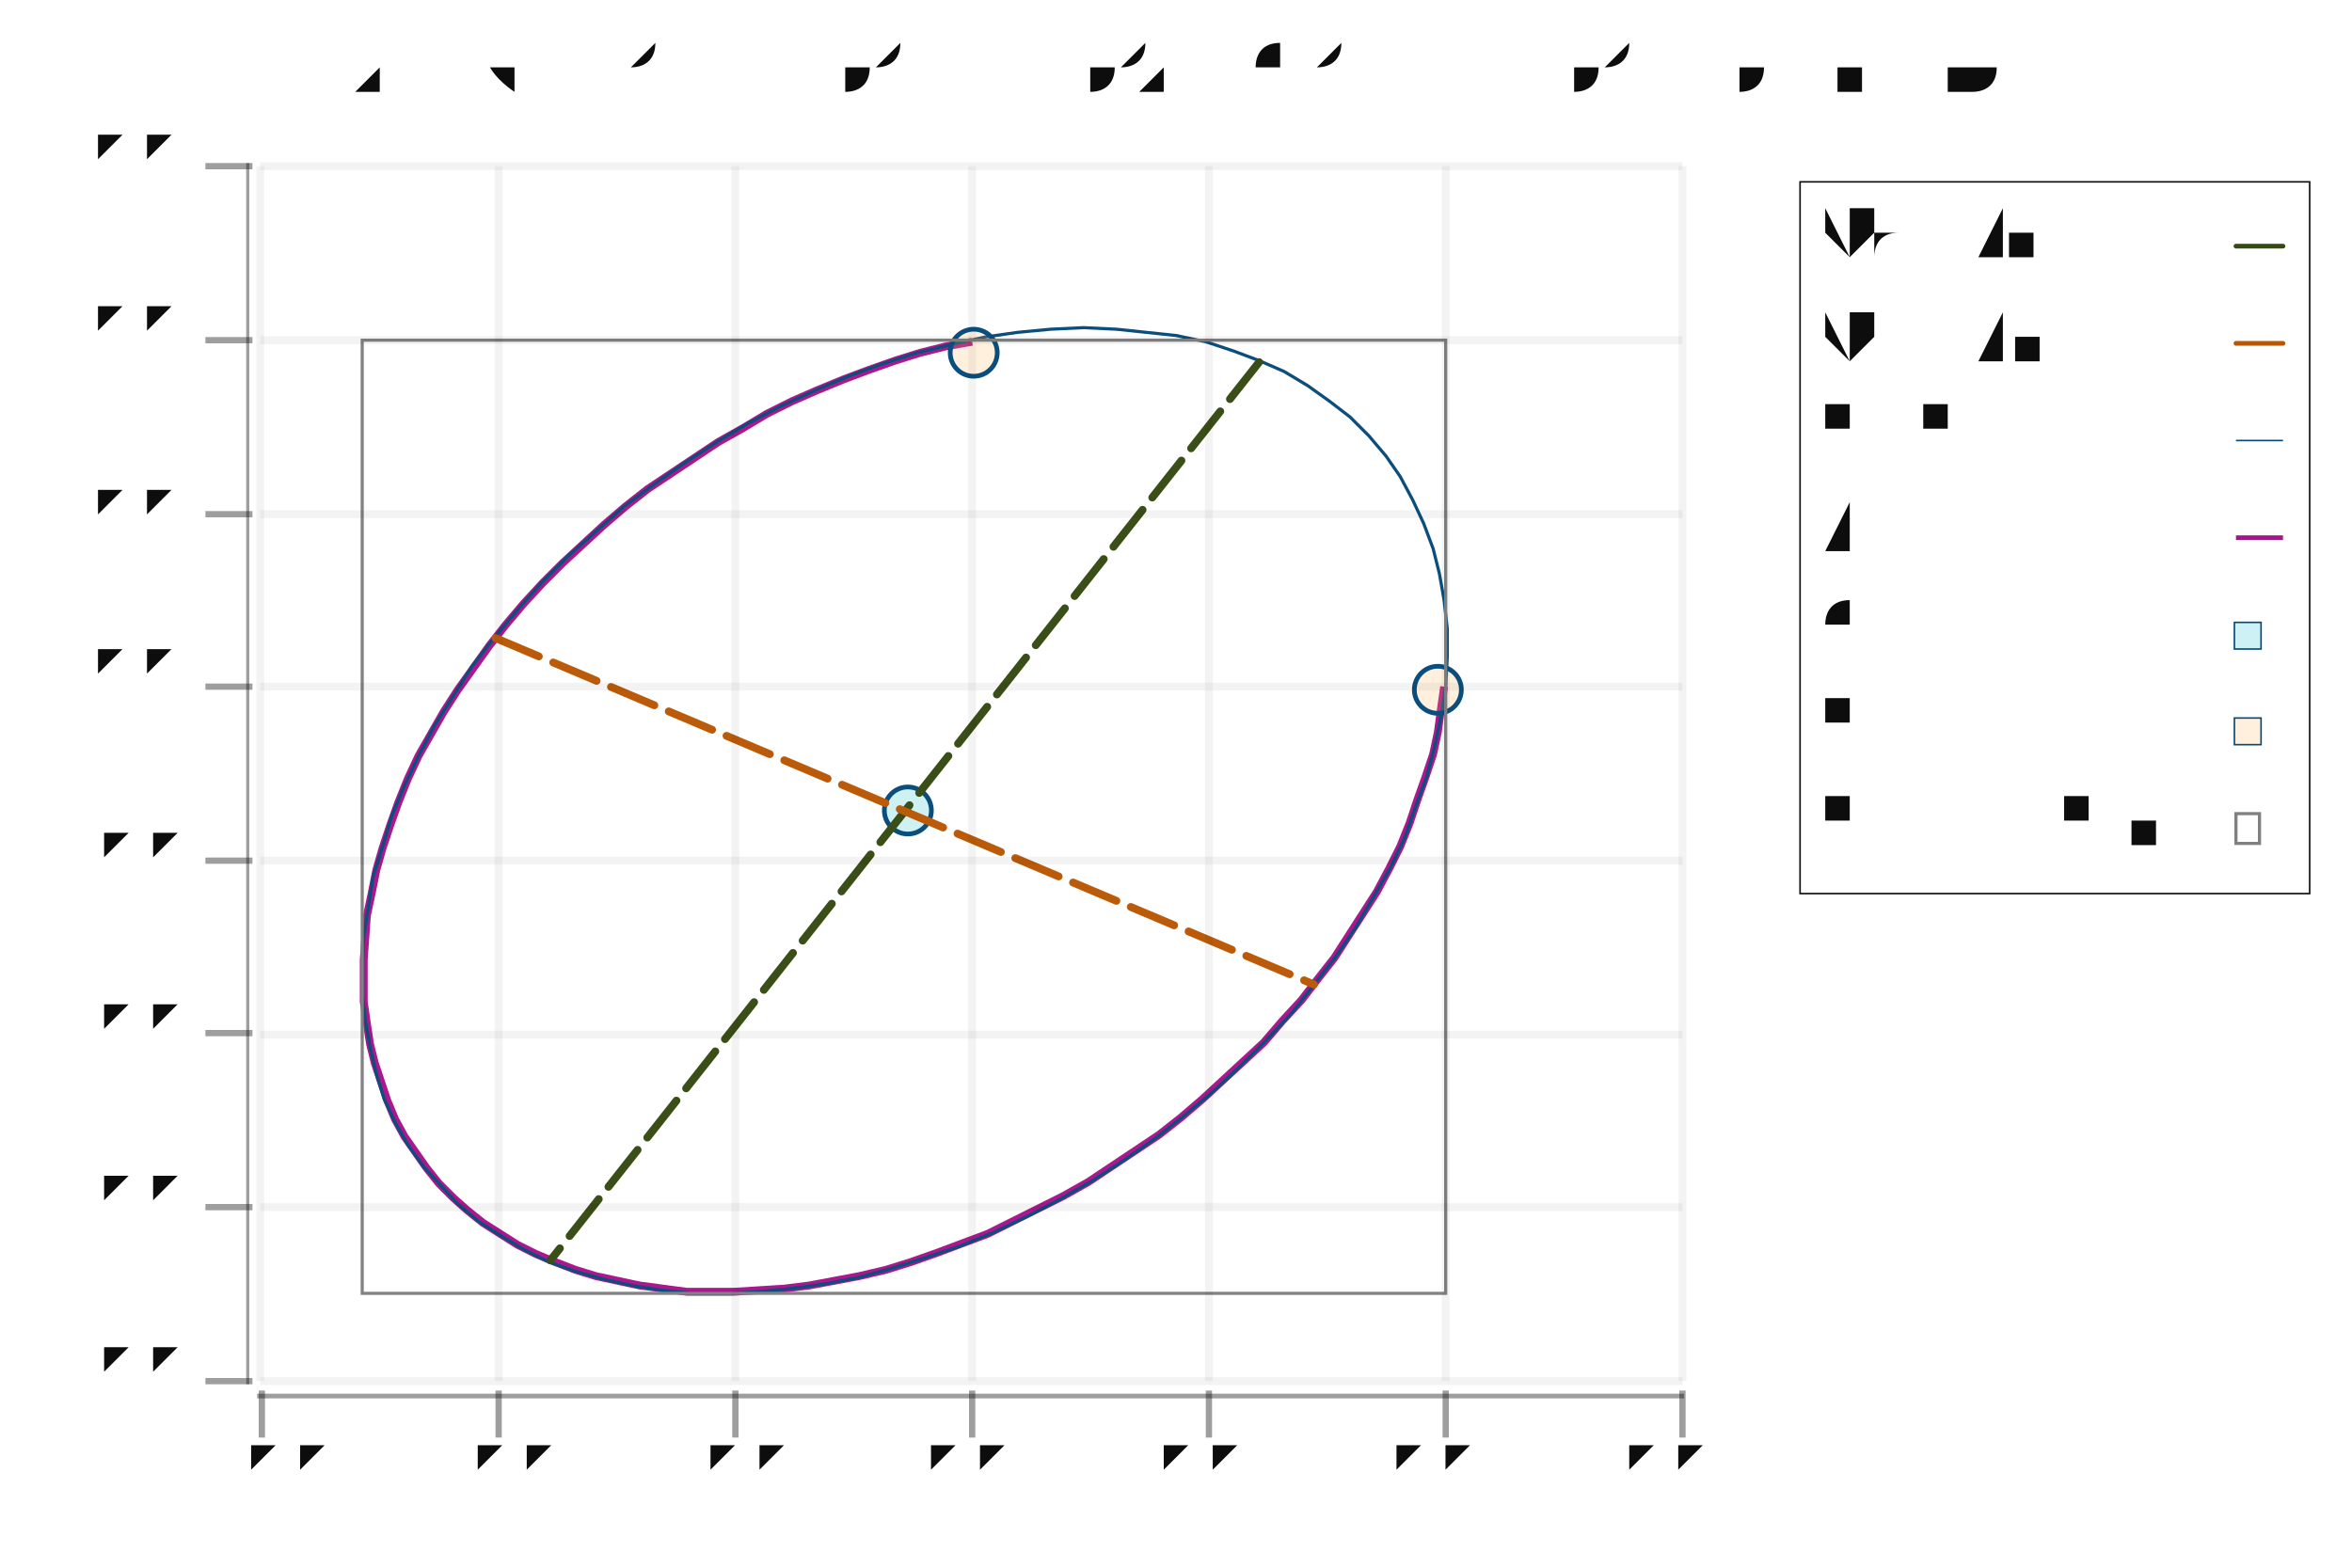
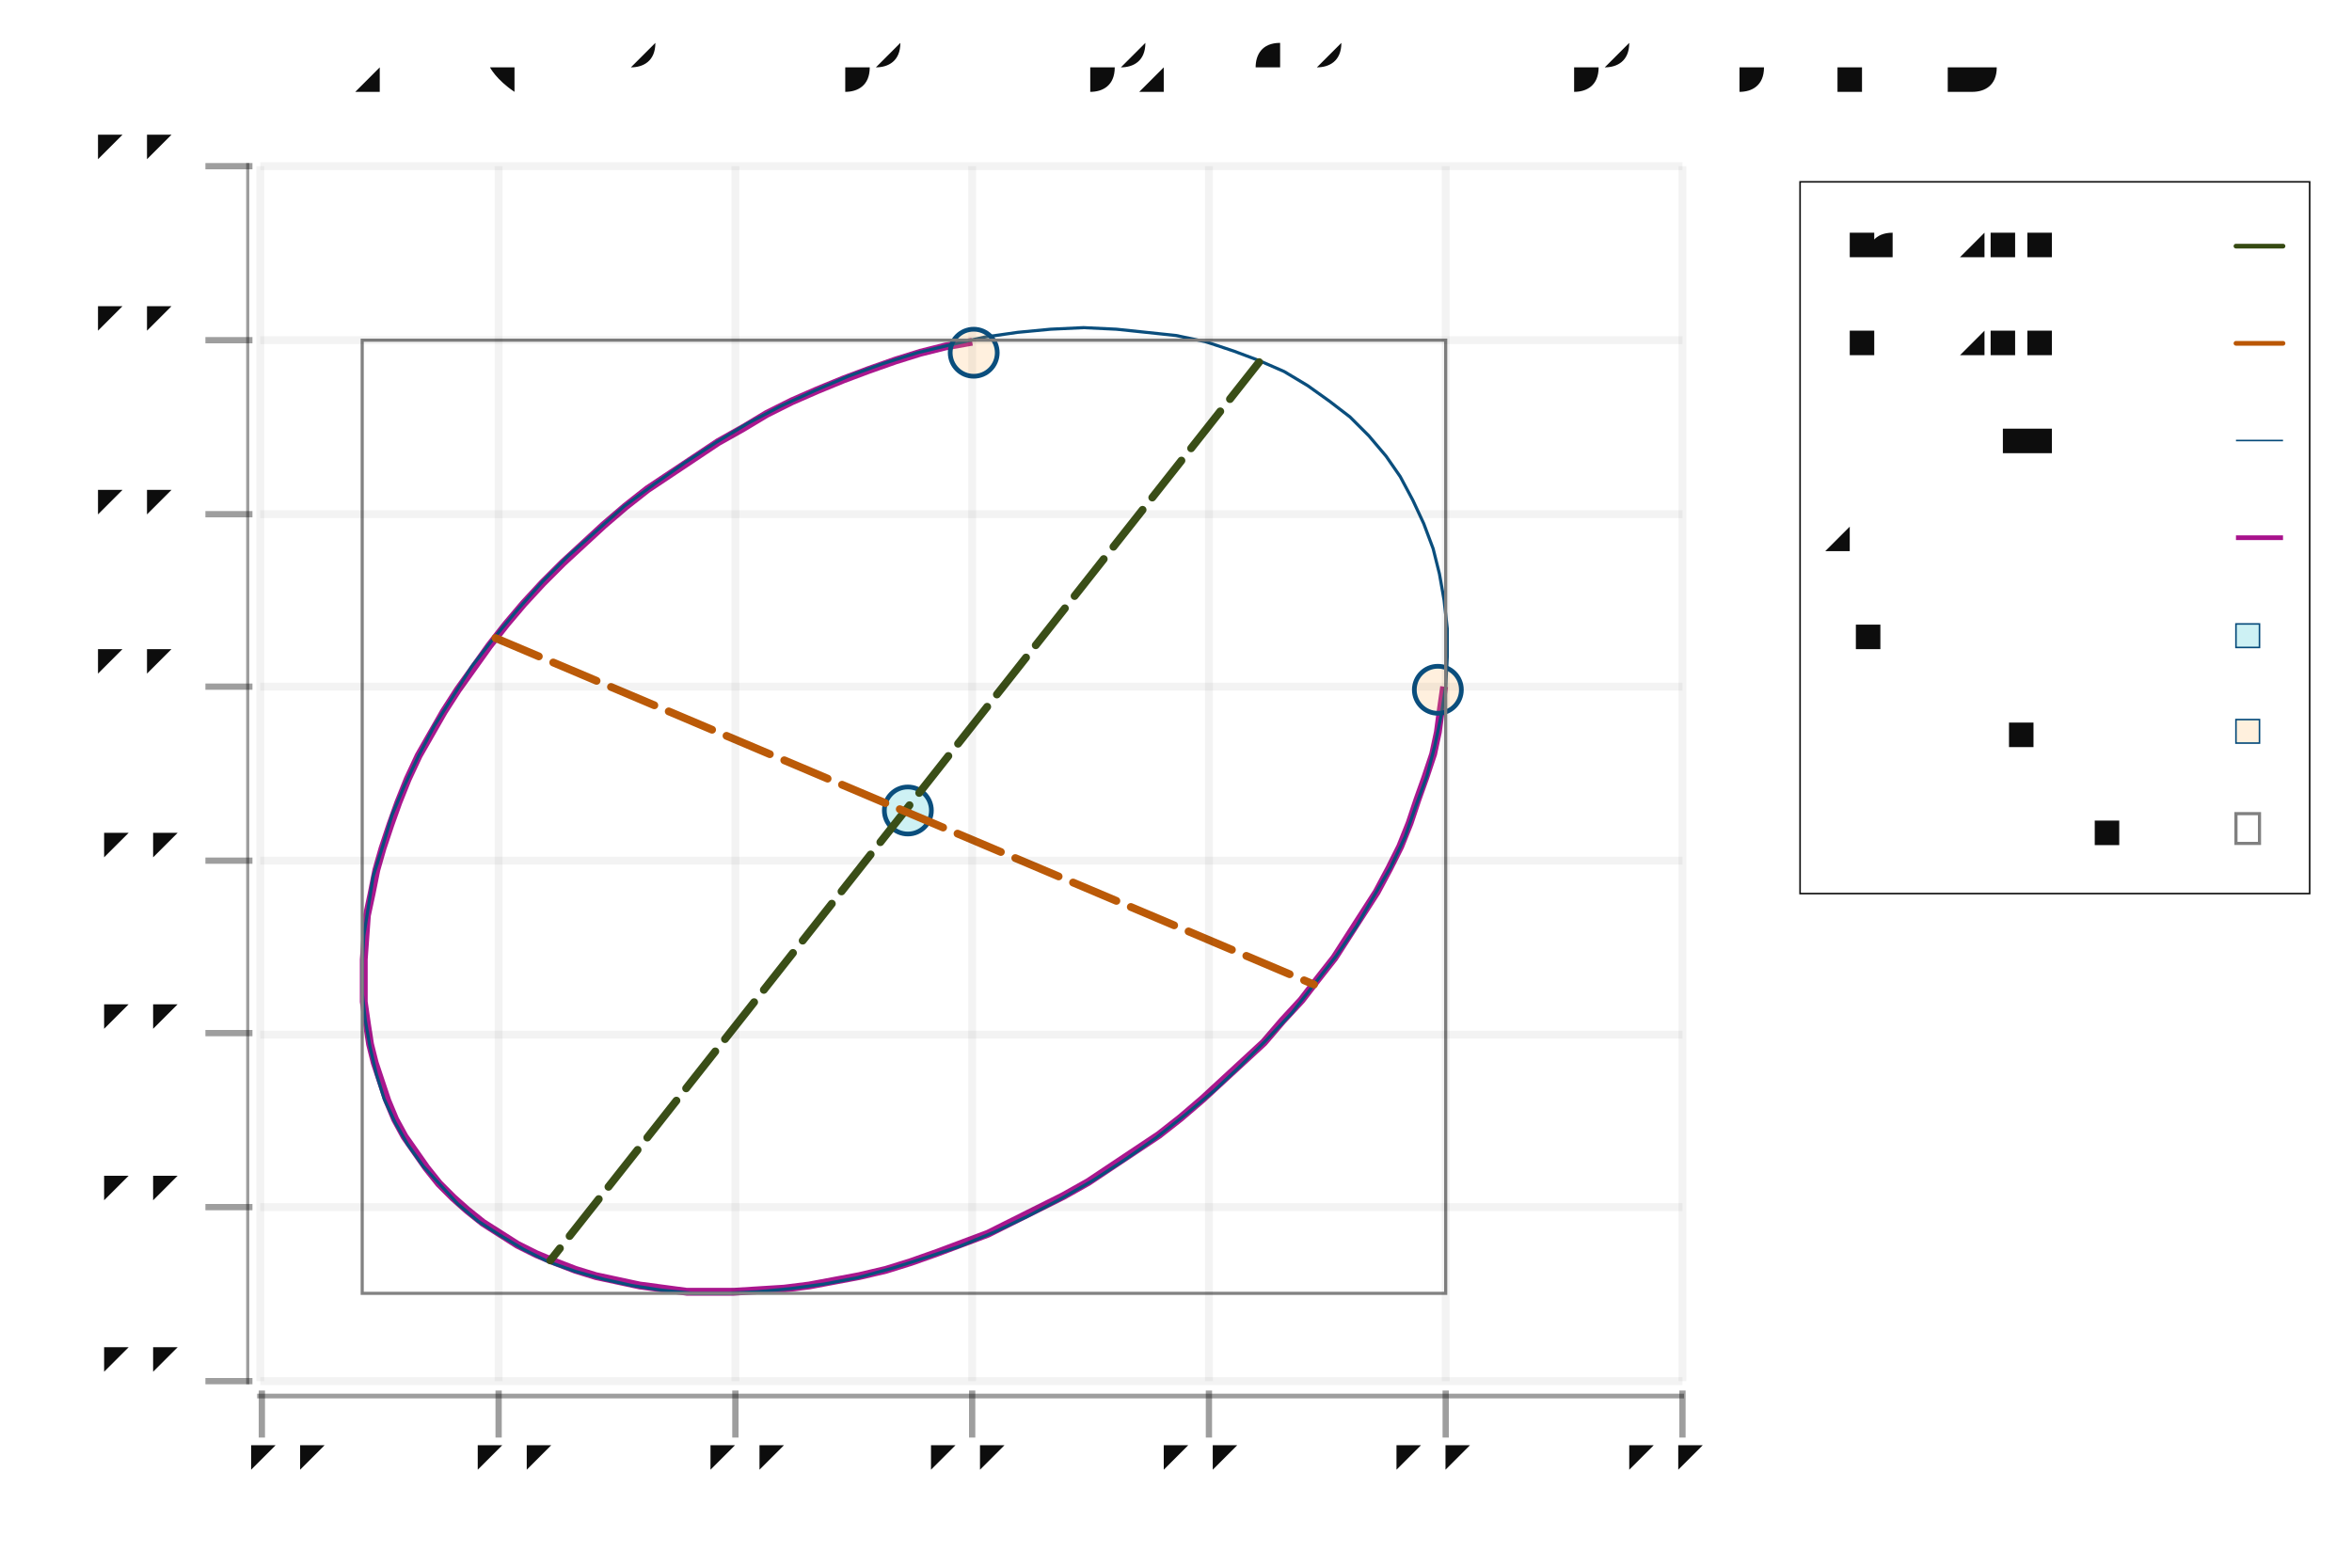
<svg xmlns="http://www.w3.org/2000/svg" width="450" height="300" viewBox="-0.75 -0.5 1.5 1.0">
  <style>svg {
  color-scheme: light dark;
}
{
  .canvas g, .title g, .axisbar g, .ticktext g, .tickglyph g, .ticklines g, .legendContent g text {
    fill: rgb(5%, 5%, 5%);
  }
  .ticklines g, .tickglyph g, .legendBorder g {
    stroke: rgb(5%, 5%, 5%);
  }
  .legendBorder g {
    fill: rgb(94%, 94%, 94%);
  }
}
@media (prefers-color-scheme:dark) {
  .canvas g, .title g, .axisbar g, .ticktext g, .tickglyph g, .ticklines g, .legendContent g text {
    fill: rgb(94%, 94%, 94%);
  }
  .ticklines g, .tickglyph g, .legendBorder g {
    stroke: rgb(94%, 94%, 94%);
  }
  .legendBorder g {
    fill: rgb(5%, 5%, 5%);
  }
}
svg { font-family: system-ui,-apple-system,"Segoe UI",Roboto,"Helvetica Neue",Arial,"Noto Sans","Liberation Sans",sans-serif,"Apple Color Emoji","Segoe UI Emoji","Segoe UI Symbol","Noto Color Emoji";
}

ticktext { font-family: SFMono-Regular,Menlo,Monaco,Consolas,"Liberation Mono","Courier New",monospace;
}

</style>
  <g class="chart">
    <g class="ellipse">
      <g stroke-width="0.005" stroke="rgb(66%, 7%, 55%)" stroke-opacity="1.0" fill="none">
        <polyline points="0.171,-0.062 0.169,-0.048 0.167,-0.033 0.164,-0.019 0.159,-0.004 0.154,0.01 0.149,0.025 0.143,0.04 0.136,0.054 0.128,0.069 0.119,0.083 0.11,0.097 0.101,0.111 0.09,0.125 0.08,0.138 0.068,0.151 0.056,0.165 0.043,0.177 0.03,0.189 0.017,0.201 0.003,0.213 -0.011,0.224 -0.026,0.234 -0.041,0.244 -0.056,0.254 -0.072,0.263 -0.088,0.271 -0.104,0.279 -0.12,0.287 -0.136,0.293 -0.152,0.299 -0.169,0.305 -0.185,0.31 -0.202,0.314 -0.218,0.317 -0.234,0.32 -0.25,0.322 -0.266,0.323 -0.282,0.324 -0.297,0.324 -0.312,0.324 -0.327,0.322 -0.342,0.32 -0.356,0.317 -0.37,0.314 -0.383,0.31 -0.396,0.305 -0.408,0.3 -0.42,0.294 -0.431,0.287 -0.442,0.28 -0.452,0.272 -0.461,0.264 -0.47,0.255 -0.478,0.245 -0.485,0.235 -0.492,0.225 -0.498,0.214 -0.503,0.202 -0.507,0.19 -0.511,0.178 -0.514,0.166 -0.516,0.153 -0.518,0.139 -0.518,0.126 -0.518,0.112 -0.517,0.098 -0.516,0.084 -0.513,0.07 -0.51,0.055 -0.506,0.041 -0.501,0.026 -0.496,0.012 -0.49,-0.003 -0.483,-0.018 -0.475,-0.032 -0.467,-0.046 -0.458,-0.06 -0.448,-0.074 -0.438,-0.088 -0.427,-0.102 -0.416,-0.115 -0.404,-0.128 -0.391,-0.141 -0.378,-0.153 -0.365,-0.165 -0.351,-0.177 -0.337,-0.188 -0.322,-0.198 -0.307,-0.208 -0.292,-0.218 -0.276,-0.227 -0.261,-0.236 -0.245,-0.244 -0.229,-0.251 -0.212,-0.258 -0.196,-0.264 -0.179,-0.27 -0.163,-0.275 -0.147,-0.279 -0.13,-0.282" />
      </g>
      <g stroke-width="0.002" stroke="rgb(2%, 29%, 48%)" stroke-opacity="1.0" fill="none">
        <polyline points="0.053,-0.27 0.037,-0.276 0.019,-0.282 0,-0.286 -0.019,-0.288 -0.038,-0.29 -0.059,-0.291 -0.08,-0.29 -0.101,-0.288 -0.122,-0.285 -0.144,-0.28 -0.165,-0.275 -0.187,-0.268 -0.209,-0.26 -0.23,-0.251 -0.252,-0.241 -0.273,-0.23 -0.293,-0.218 -0.313,-0.205 -0.333,-0.191 -0.352,-0.177 -0.37,-0.161 -0.388,-0.145 -0.404,-0.129 -0.42,-0.111 -0.435,-0.093 -0.449,-0.075 -0.461,-0.056 -0.473,-0.037 -0.483,-0.018 -0.492,0.001 -0.5,0.02 -0.506,0.04 -0.512,0.059 -0.515,0.078 -0.518,0.097 -0.519,0.115 -0.519,0.133 -0.517,0.151 -0.514,0.168 -0.51,0.185 -0.505,0.201 -0.498,0.216 -0.49,0.23 -0.48,0.244 -0.469,0.256 -0.458,0.268 -0.445,0.279 -0.431,0.288 -0.416,0.297 -0.4,0.305 -0.383,0.311 -0.365,0.316 -0.347,0.32 -0.328,0.323 -0.308,0.325 -0.287,0.325 -0.267,0.324 -0.246,0.322 -0.224,0.319 -0.203,0.315 -0.181,0.309 -0.159,0.302 -0.138,0.295 -0.116,0.286 -0.095,0.276 -0.074,0.265 -0.053,0.253 -0.033,0.24 -0.013,0.226 0.006,0.211 0.024,0.196 0.041,0.18 0.058,0.163 0.074,0.146 0.088,0.128 0.102,0.11 0.115,0.091 0.126,0.072 0.137,0.053 0.146,0.034 0.153,0.014 0.16,-0.005 0.165,-0.024 0.169,-0.043 0.172,-0.062 0.173,-0.081 0.173,-0.099 0.171,-0.117 0.168,-0.134 0.164,-0.15 0.158,-0.166 0.151,-0.181 0.143,-0.196 0.134,-0.209 0.123,-0.222 0.111,-0.234 0.098,-0.244 0.084,-0.254 0.069,-0.263 0.053,-0.27" />
      </g>
      <g stroke-width="0.003" stroke="rgb(2%, 29%, 48%)" stroke-opacity="1.0" fill="rgb(2%, 73%, 80%)" fill-opacity="0.2">
        <circle cx="-0.171" cy="0.017" r="0.015" />
      </g>
      <g stroke-width="0.003" stroke="rgb(2%, 29%, 48%)" stroke-opacity="1.0" fill="rgb(100%, 71%, 35%)" fill-opacity="0.2">
        <circle cx="0.167" cy="-0.06" r="0.015" />
        <circle cx="-0.129" cy="-0.275" r="0.015" />
      </g>
      <g stroke-width="0.002" stroke="rgb(50%, 50%, 50%)" stroke-opacity="1.0" fill="rgb(53%, 51%, 28%)" fill-opacity="0.00">
        <rect width="0.691" height="0.608" x="-0.519" y="-0.283" />
      </g>
      <g stroke-width="0.005" stroke="rgb(21%, 29%, 7%)" stroke-opacity="1.0" fill="none" stroke-linecap="round" stroke-dasharray="0.03 0.01">
        <polyline points="0.053,-0.269 -0.399,0.304" />
      </g>
      <g stroke-width="0.005" stroke="rgb(73%, 34%, 1%)" stroke-opacity="1.0" fill="none" stroke-linecap="round" stroke-dasharray="0.03 0.01">
        <polyline points="-0.434,-0.093 0.088,0.128" />
      </g>
    </g>
    <g class="datapadding" />
  </g>
  <g class="hud">
    <g class="frame">
      <g stroke-width="0" stroke="rgb(0%, 0%, 0%)" stroke-opacity="0" fill="rgb(100%, 100%, 100%)" fill-opacity="0.02">
        <rect width="0.907" height="0.776" x="-0.584" y="-0.394" />
      </g>
    </g>
    <g class="axis">
      <g class="axisbar">
        <g stroke-width="0" stroke="rgb(0%, 0%, 0%)" stroke-opacity="0" fill="rgb(5%, 5%, 5%)" fill-opacity="0.4">
          <rect width="0.002" height="0.779" x="-0.593" y="-0.396" />
        </g>
      </g>
      <g class="ticks">
        <g class="tickglyph">
          <g stroke-width="0.004" stroke="rgb(5%, 5%, 5%)" stroke-opacity="0.4" fill="rgb(5%, 5%, 5%)" fill-opacity="0.4">
            <polyline points="-0.619,0.381 -0.589,0.381" />
            <polyline points="-0.619,0.27 -0.589,0.27" />
            <polyline points="-0.619,0.159 -0.589,0.159" />
            <polyline points="-0.619,0.049 -0.589,0.049" />
            <polyline points="-0.619,-0.062 -0.589,-0.062" />
            <polyline points="-0.619,-0.172 -0.589,-0.172" />
            <polyline points="-0.619,-0.283 -0.589,-0.283" />
            <polyline points="-0.619,-0.394 -0.589,-0.394" />
          </g>
        </g>
        <g class="ticktext">
          <g stroke-width="0.0" stroke="none" fill="rgb(5%, 5%, 5%)" fill-opacity="1.0" font-size="0.04" text-anchor="end">
            <text x="-0.63" y="0.388">-2.0</text>
            <text x="-0.63" y="0.279">-1.5</text>
            <text x="-0.63" y="0.169">-1.0</text>
            <text x="-0.63" y="0.059">-0.5</text>
            <text x="-0.63" y="-0.051"> 0.0</text>
            <text x="-0.63" y="-0.16"> 0.5</text>
            <text x="-0.63" y="-0.27"> 1.0</text>
            <text x="-0.63" y="-0.38"> 1.5</text>
          </g>
        </g>
        <g class="ticklines">
          <g stroke-width="0.005" stroke="rgb(5%, 5%, 5%)" stroke-opacity="0.05" fill="none">
            <polyline points="-0.584,0.381 0.323,0.381" />
            <polyline points="-0.584,0.27 0.323,0.27" />
            <polyline points="-0.584,0.16 0.323,0.16" />
            <polyline points="-0.584,0.049 0.323,0.049" />
            <polyline points="-0.584,-0.062 0.323,-0.062" />
            <polyline points="-0.584,-0.172 0.323,-0.172" />
            <polyline points="-0.584,-0.283 0.323,-0.283" />
            <polyline points="-0.584,-0.394 0.323,-0.394" />
          </g>
        </g>
      </g>
    </g>
    <g class="axis">
      <g class="axisbar">
        <g stroke-width="0" stroke="rgb(0%, 0%, 0%)" stroke-opacity="0" fill="rgb(5%, 5%, 5%)" fill-opacity="0.4">
          <rect width="0.91" height="0.003" x="-0.586" y="0.389" />
        </g>
      </g>
      <g class="ticks">
        <g class="tickglyph">
          <g stroke-width="0.004" stroke="rgb(5%, 5%, 5%)" stroke-opacity="0.4" fill="rgb(5%, 5%, 5%)" fill-opacity="0.4">
            <polyline points="-0.583,0.417 -0.583,0.387" />
            <polyline points="-0.432,0.417 -0.432,0.387" />
            <polyline points="-0.281,0.417 -0.281,0.387" />
            <polyline points="-0.13,0.417 -0.13,0.387" />
            <polyline points="0.021,0.417 0.021,0.387" />
            <polyline points="0.172,0.417 0.172,0.387" />
            <polyline points="0.323,0.417 0.323,0.387" />
          </g>
        </g>
        <g class="ticktext">
          <g stroke-width="0.0" stroke="none" fill="rgb(5%, 5%, 5%)" fill-opacity="1.0" font-size="0.04" text-anchor="middle">
            <text x="-0.569" y="0.457">-2.0</text>
            <text x="-0.422" y="0.457">-1.0</text>
            <text x="-0.274" y="0.457">-0.5</text>
            <text x="-0.127" y="0.457"> 0.0</text>
            <text x="0.02" y="0.457"> 0.5</text>
            <text x="0.167" y="0.457"> 1.0</text>
            <text x="0.315" y="0.457"> 2.0</text>
          </g>
        </g>
        <g class="ticklines">
          <g stroke-width="0.005" stroke="rgb(5%, 5%, 5%)" stroke-opacity="0.05" fill="none">
            <polyline points="-0.584,0.381 -0.584,-0.394" />
            <polyline points="-0.432,0.381 -0.432,-0.394" />
            <polyline points="-0.281,0.381 -0.281,-0.394" />
            <polyline points="-0.13,0.381 -0.13,-0.394" />
            <polyline points="0.021,0.381 0.021,-0.394" />
            <polyline points="0.172,0.381 0.172,-0.394" />
            <polyline points="0.323,0.381 0.323,-0.394" />
          </g>
        </g>
      </g>
    </g>
    <g class="legend">
      <g class="padding" />
      <g class="padding" />
      <g class="frame">
        <g stroke-width="0.001" stroke="rgb(5%, 5%, 5%)" stroke-opacity="1.0" fill="rgb(5%, 5%, 5%)" fill-opacity="0">
          <rect width="0.325" height="0.454" x="0.398" y="-0.384" />
        </g>
      </g>
      <g class="legendContent">
-         <g stroke-width="0.0" stroke="none" fill="rgb(5%, 5%, 5%)" fill-opacity="1.0" font-size="0.034" text-anchor="start">
+         <g stroke-width="0.0" stroke="none" fill="rgb(5%, 5%, 5%)" fill-opacity="1.0" font-size="0.03" text-anchor="start">
          <text x="0.413" y="0.039">Bounding Box</text>
        </g>
        <g stroke-width="0.002" stroke="rgb(50%, 50%, 50%)" stroke-opacity="1.0" fill="rgb(53%, 51%, 28%)" fill-opacity="0.00">
          <rect width="0.015" height="0.019" x="0.676" y="0.019" />
        </g>
-         <g stroke-width="0.0" stroke="none" fill="rgb(5%, 5%, 5%)" fill-opacity="1.0" font-size="0.034" text-anchor="start">
+         <g stroke-width="0.0" stroke="none" fill="rgb(5%, 5%, 5%)" fill-opacity="1.0" font-size="0.03" text-anchor="start">
          <text x="0.413" y="-0.023">Endpoints</text>
        </g>
        <g stroke-width="0.001" stroke="rgb(2%, 29%, 48%)" stroke-opacity="1.0" fill="rgb(100%, 71%, 35%)" fill-opacity="0.2">
-           <rect width="0.017" height="0.017" x="0.675" y="-0.042" />
-         </g>
-         <g stroke-width="0.0" stroke="none" fill="rgb(5%, 5%, 5%)" fill-opacity="1.0" font-size="0.034" text-anchor="start">
+           <rect width="0.015" height="0.015" x="0.676" y="-0.041" />
+         </g>
+         <g stroke-width="0.0" stroke="none" fill="rgb(5%, 5%, 5%)" fill-opacity="1.0" font-size="0.03" text-anchor="start">
          <text x="0.413" y="-0.085">Centroid</text>
        </g>
        <g stroke-width="0.001" stroke="rgb(2%, 29%, 48%)" stroke-opacity="1.0" fill="rgb(2%, 73%, 80%)" fill-opacity="0.2">
-           <rect width="0.017" height="0.017" x="0.675" y="-0.103" />
-         </g>
-         <g stroke-width="0.0" stroke="none" fill="rgb(5%, 5%, 5%)" fill-opacity="1.0" font-size="0.034" text-anchor="start">
+           <rect width="0.015" height="0.015" x="0.676" y="-0.102" />
+         </g>
+         <g stroke-width="0.0" stroke="none" fill="rgb(5%, 5%, 5%)" fill-opacity="1.0" font-size="0.03" text-anchor="start">
          <text x="0.413" y="-0.147">Arc</text>
        </g>
        <g stroke-width="0.003" stroke="rgb(66%, 7%, 55%)" stroke-opacity="1.0" fill="none">
          <polyline points="0.676,-0.157 0.706,-0.157" />
        </g>
-         <g stroke-width="0.0" stroke="none" fill="rgb(5%, 5%, 5%)" fill-opacity="1.0" font-size="0.034" text-anchor="start">
+         <g stroke-width="0.0" stroke="none" fill="rgb(5%, 5%, 5%)" fill-opacity="1.0" font-size="0.03" text-anchor="start">
          <text x="0.413" y="-0.209">Full Ellipse</text>
        </g>
        <g stroke-width="0.001" stroke="rgb(2%, 29%, 48%)" stroke-opacity="1.0" fill="none">
          <polyline points="0.676,-0.219 0.706,-0.219" />
        </g>
-         <g stroke-width="0.0" stroke="none" fill="rgb(5%, 5%, 5%)" fill-opacity="1.0" font-size="0.034" text-anchor="start">
+         <g stroke-width="0.0" stroke="none" fill="rgb(5%, 5%, 5%)" fill-opacity="1.0" font-size="0.03" text-anchor="start">
          <text x="0.413" y="-0.271">Minor Axis</text>
        </g>
        <g stroke-width="0.003" stroke="rgb(73%, 34%, 1%)" stroke-opacity="1.0" fill="none" stroke-linecap="round" stroke-dasharray="0.03 0.01">
          <polyline points="0.676,-0.281 0.706,-0.281" />
        </g>
-         <g stroke-width="0.0" stroke="none" fill="rgb(5%, 5%, 5%)" fill-opacity="1.0" font-size="0.034" text-anchor="start">
+         <g stroke-width="0.0" stroke="none" fill="rgb(5%, 5%, 5%)" fill-opacity="1.0" font-size="0.03" text-anchor="start">
          <text x="0.413" y="-0.334">Major Axis</text>
        </g>
        <g stroke-width="0.003" stroke="rgb(21%, 29%, 7%)" stroke-opacity="1.0" fill="none" stroke-linecap="round" stroke-dasharray="0.03 0.01">
          <polyline points="0.676,-0.343 0.706,-0.343" />
        </g>
      </g>
    </g>
    <g class="title">
      <g stroke-width="0.0" stroke="none" fill="rgb(5%, 5%, 5%)" fill-opacity="1.0" font-size="0.032" text-anchor="middle">
        <text x="0" y="-0.444">ArcPosition (Point 1 0) (Point 0 1) (ArcInfo (Point 1.5 1) (pi / 3) True True)</text>
      </g>
    </g>
    <g class="frame">
      <g stroke-width="0" stroke="rgb(0%, 0%, 0%)" stroke-opacity="0" fill="rgb(0%, 0%, 0%)" fill-opacity="0">
        <rect width="1.5" height="1.0" x="-0.75" y="-0.5" />
      </g>
    </g>
  </g>
</svg>
